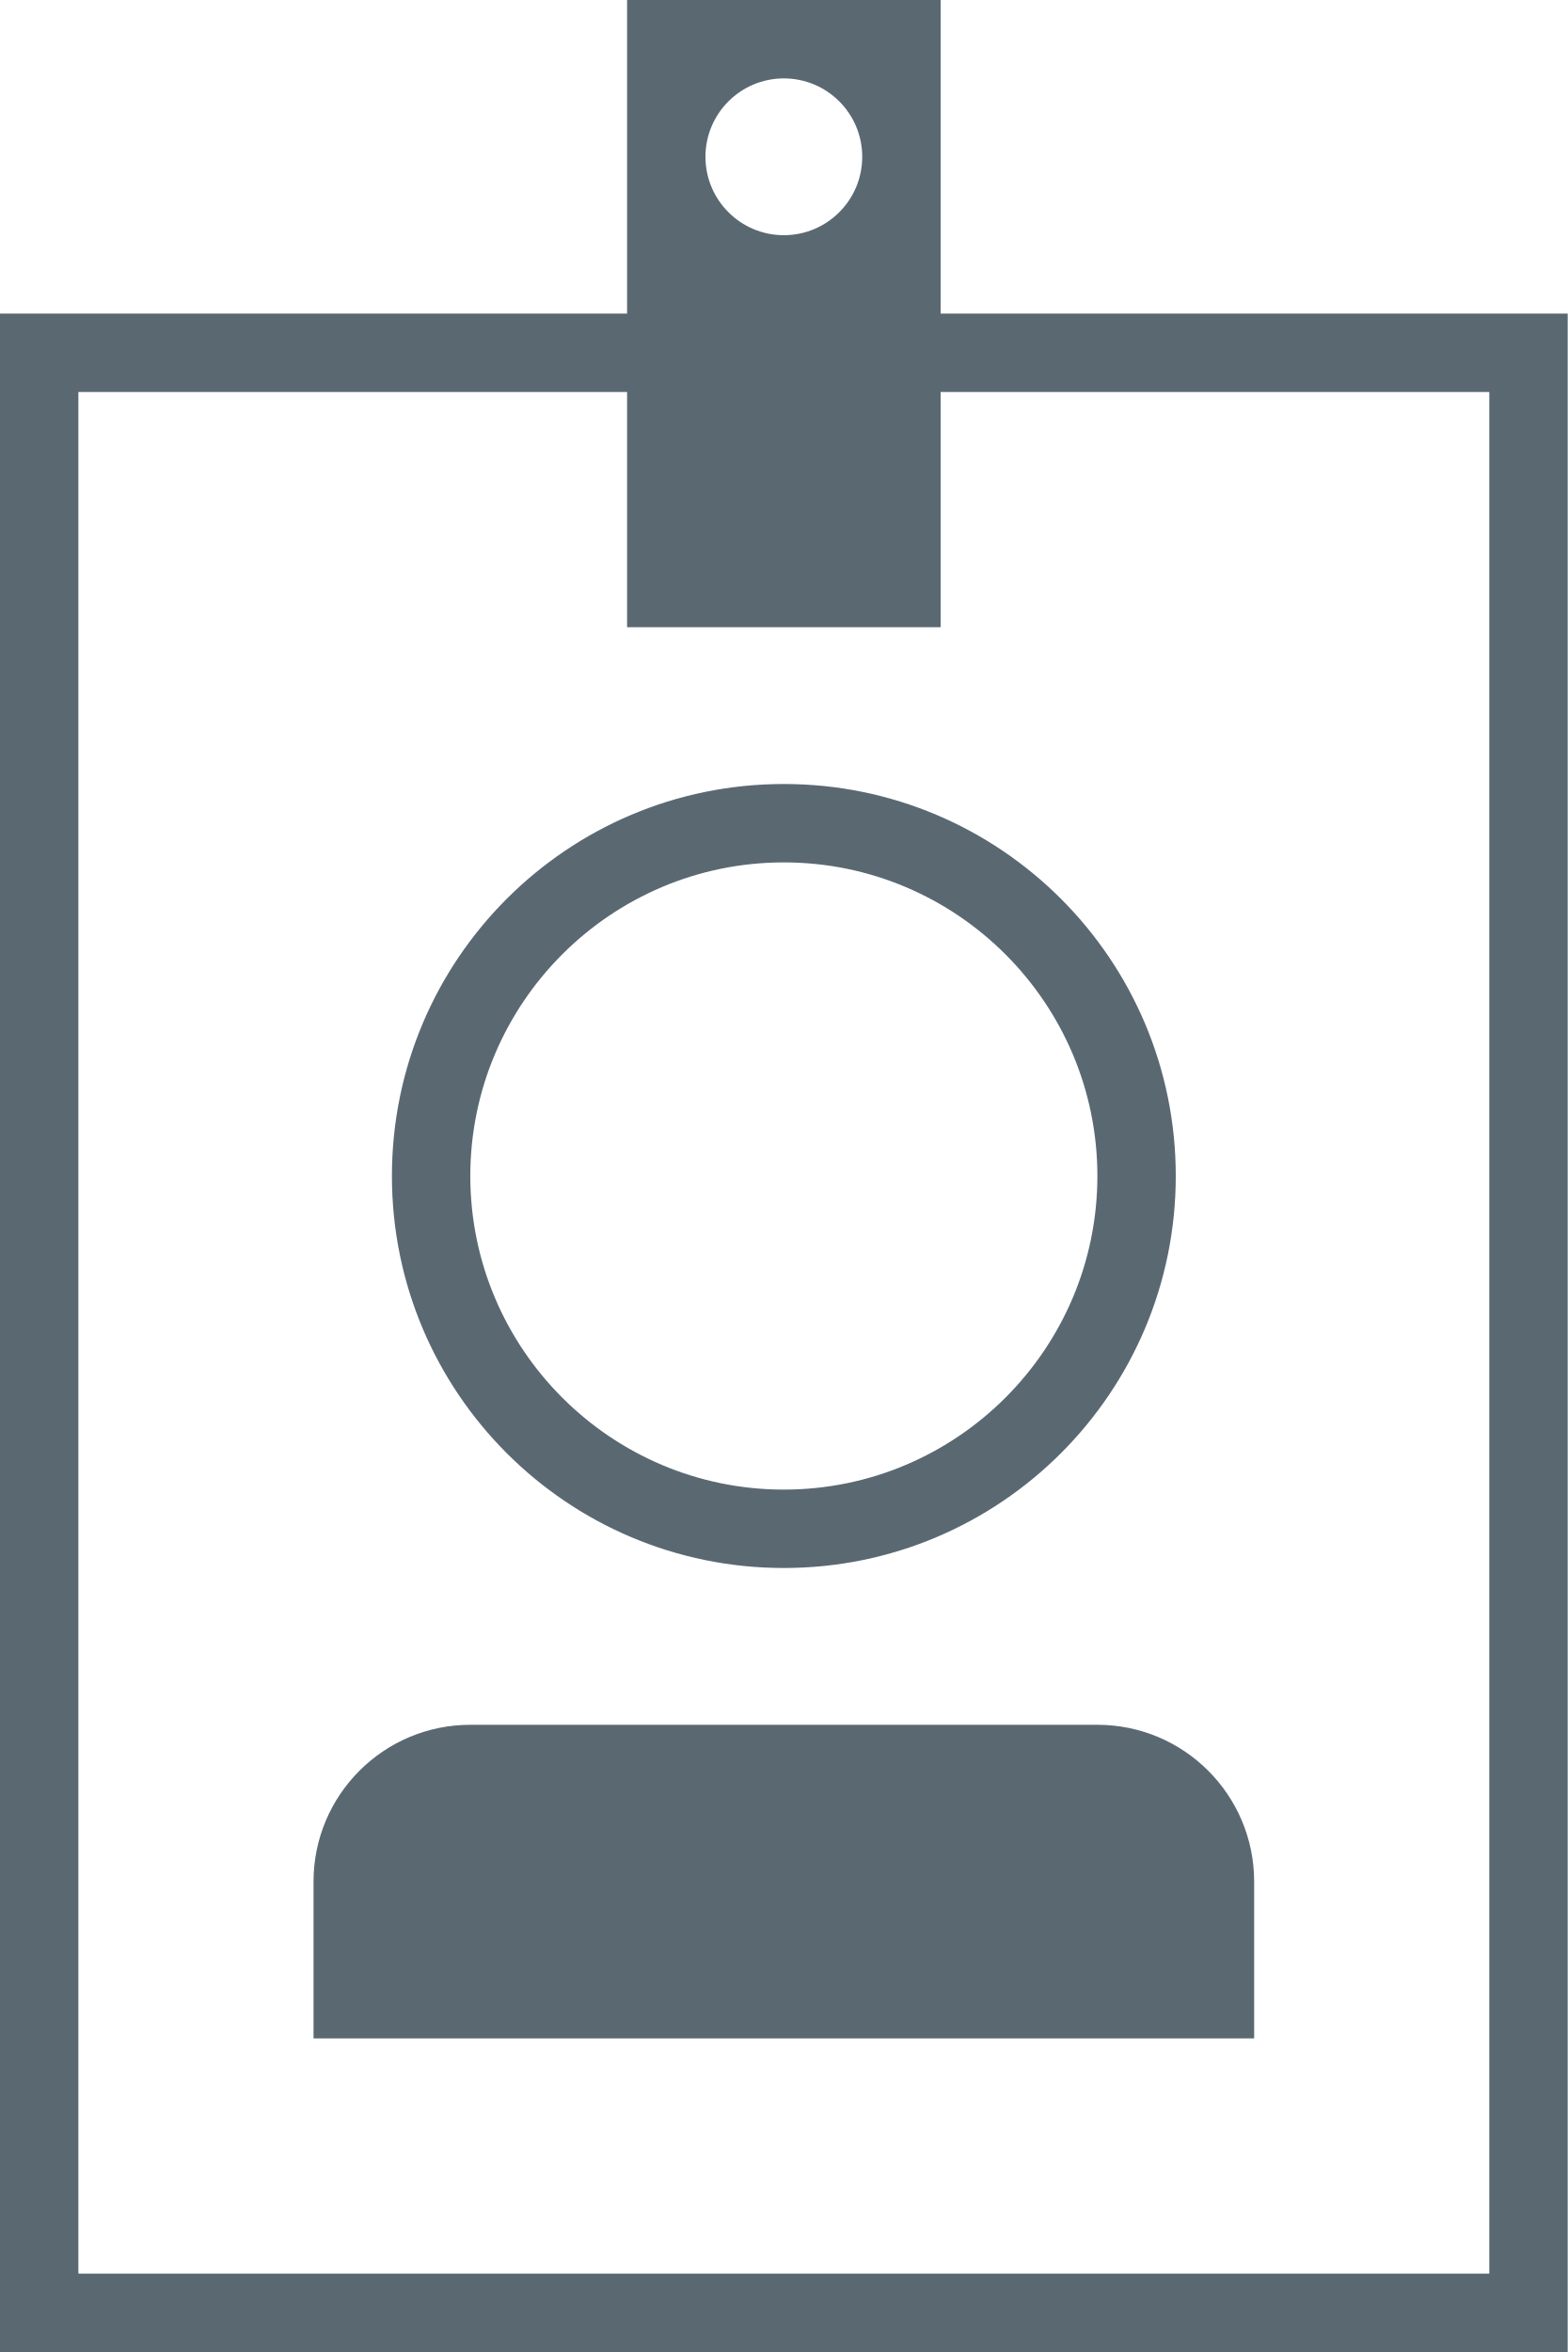
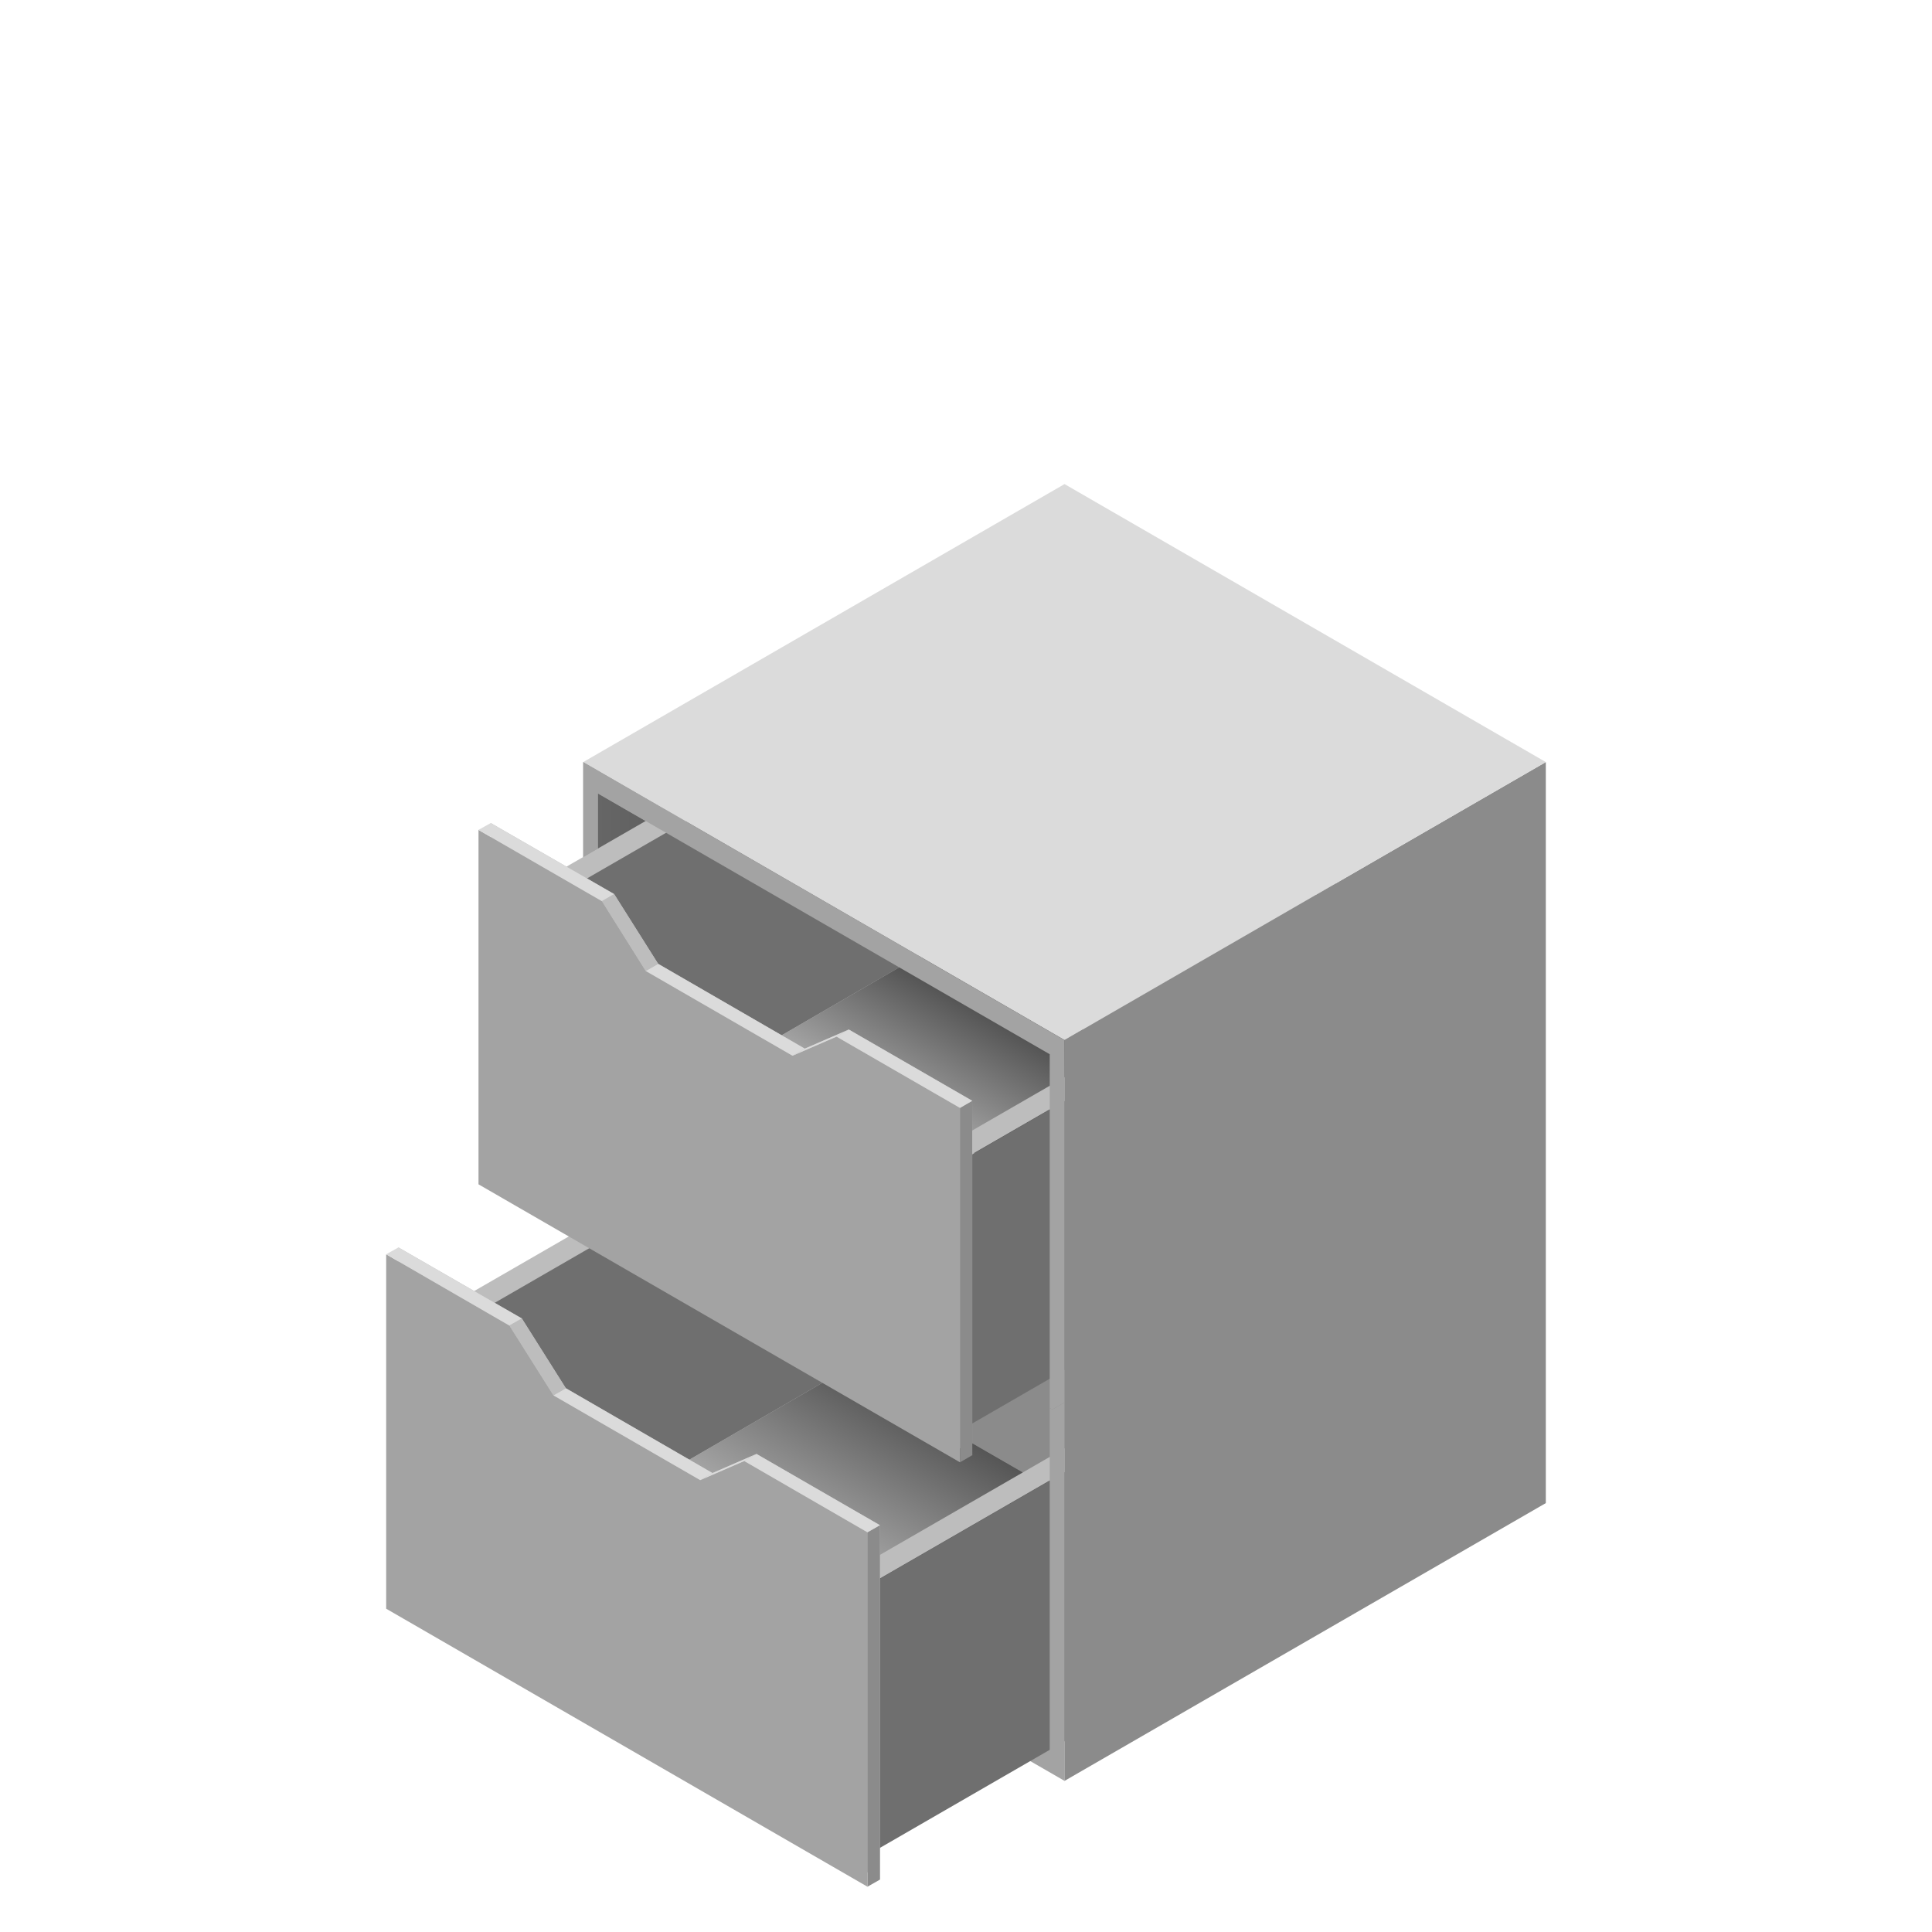
- <svg xmlns="http://www.w3.org/2000/svg" width="32px" height="48px" viewBox="0 0 32 48" version="1.1">
-   <defs />
-   <g id="members-placeholder" stroke="none" stroke-width="1" fill="none" fill-rule="evenodd">
-     <g id="members---placeholder-user" transform="translate(-704, -500)" fill="#5A6872">
-       <g id="Group" transform="translate(70, 351)">
-         <g id="list">
-           <g id="zero-data" transform="translate(547, 149)">
-             <g id="icon" transform="translate(87, 0)">
-               <path d="M30.4,46.4 L1.6,46.4 L1.6,8 L12.8,8 L12.8,12.8 L19.2,12.8 L19.2,8 L30.4,8 L30.4,46.4 Z M16,1.6 C16.883,1.6 17.6,2.317 17.6,3.2 C17.6,4.083 16.883,4.8 16,4.8 C15.117,4.8 14.4,4.083 14.4,3.2 C14.4,2.317 15.117,1.6 16,1.6 L16,1.6 Z M19.2,6.4 L19.2,0 L12.8,0 L12.8,6.4 L0,6.4 L0,48 L32,48 L32,6.4 L19.2,6.4 Z" id="Fill-1" />
-               <path d="M16,30.4 C12.471,30.4 9.6,27.529 9.6,24 C9.6,20.471 12.471,17.6 16,17.6 C19.529,17.6 22.4,20.471 22.4,24 C22.4,27.529 19.529,30.4 16,30.4 M16,16 C11.582,16 8,19.582 8,24 C8,28.418 11.582,32 16,32 C20.418,32 24,28.418 24,24 C24,19.582 20.418,16 16,16" id="Fill-3" />
-               <path d="M9.6,35.2 C7.833,35.2 6.4,36.633 6.4,38.4 L6.4,41.6 L25.6,41.6 L25.6,38.4 C25.6,36.633 24.167,35.2 22.4,35.2 L9.6,35.2 Z" id="Fill-5" />
-             </g>
-           </g>
-         </g>
-       </g>
-     </g>
+ <svg xmlns="http://www.w3.org/2000/svg" viewBox="0 0 90 90">
+   <defs>
+     <style>
+             .cls-1{fill:#a3a3a3;}.cls-2{fill:url(#linear-gradient);}.cls-3{fill:#6f6f6f;}.cls-4{fill:#bdbdbd;}.cls-5{fill:#8b8b8b;}.cls-6{fill:url(#linear-gradient-2);}.cls-7{fill:url(#linear-gradient-3);}.cls-8{fill:#dbdbdb;}
+         </style>
+     <linearGradient id="linear-gradient" x1="27.85" y1="59.23" x2="48.9" y2="59.23" gradientUnits="userSpaceOnUse">
+       <stop offset="0" stop-color="#666" />
+       <stop offset="1" stop-color="#333" />
+     </linearGradient>
+     <linearGradient id="linear-gradient-2" x1="37.96" y1="71.54" x2="41.66" y2="65.14" gradientUnits="userSpaceOnUse">
+       <stop offset="0" stop-color="#a4a4a4" />
+       <stop offset="1" stop-color="#565656" />
+     </linearGradient>
+     <linearGradient id="linear-gradient-3" x1="42.26" y1="51.77" x2="45.96" y2="45.37" gradientUnits="userSpaceOnUse">
+       <stop offset="0" stop-color="#a4a4a4" />
+       <stop offset="1" stop-color="#3d3d3d" />
+     </linearGradient>
+   </defs>
+   <g id="Exploration">
+     <polygon class="cls-1" points="27.17 35.5 49.59 48.45 49.59 82.96 27.17 70.02 27.17 35.5" />
+     <polygon class="cls-2" points="27.85 36.96 48.9 49.11 48.9 81.51 27.85 69.36 27.85 36.96" />
+     <polygon class="cls-3" points="40.3 86.48 60.37 74.89 60.37 62.35 40.3 73.94 40.3 86.48" />
+     <polygon class="cls-4" points="60.37 62.35 39.32 50.2 19.25 61.78 40.3 73.93 60.37 62.35" />
+     <polygon class="cls-3" points="39.36 63.81 39.36 51.27 21.21 61.75 31.97 68.08 39.36 63.81" />
+     <polygon class="cls-5" points="58.51 62.32 47.65 68.59 39.36 63.81 39.36 51.27 58.51 62.32" />
+     <polygon class="cls-6" points="47.65 68.59 40.25 72.86 31.97 68.08 39.36 63.81 47.65 68.59" />
+     <polygon class="cls-3" points="44.6 66.71 64.67 55.12 64.67 42.58 44.6 54.17 44.6 66.71" />
+     <polygon class="cls-4" points="64.67 42.58 43.62 30.43 23.55 42.01 44.6 54.16 64.67 42.58" />
+     <polygon class="cls-3" points="43.66 44.04 43.66 31.5 25.51 41.98 36.27 48.31 43.66 44.04" />
+     <polygon class="cls-5" points="62.81 42.55 51.95 48.82 43.66 44.04 43.66 31.5 62.81 42.55" />
+     <polygon class="cls-7" points="51.95 48.82 44.55 53.09 36.27 48.31 43.66 44.04 51.95 48.82" />
+     <polygon class="cls-4" points="22.86 38.34 28.61 41.65 30.66 44.9 37.49 48.85 39.54 47.96 45.29 51.28 45.29 67.79 22.86 54.84 22.86 38.34" />
+     <polygon class="cls-1" points="22.29 38.66 28.04 41.98 30.08 45.23 36.92 49.18 38.97 48.29 44.72 51.61 44.72 68.12 22.29 55.17 22.29 38.66" />
+     <polygon class="cls-5" points="45.29 51.28 44.72 51.61 44.72 68.12 45.29 67.79 45.29 51.28" />
+     <polygon class="cls-8" points="30.66 44.9 30.08 45.23 36.92 49.18 37.49 48.85 30.66 44.9" />
+     <polygon class="cls-8" points="22.86 38.34 22.29 38.66 28.04 41.98 28.61 41.65 22.86 38.34" />
+     <polygon class="cls-8" points="45.29 51.28 39.54 47.96 38.97 48.29 44.72 51.61 45.29 51.28" />
+     <polygon class="cls-4" points="28.61 41.65 28.04 41.98 30.08 45.23 30.66 44.9 28.61 41.65" />
+     <polygon class="cls-8" points="37.49 48.85 39.54 47.96 38.97 48.29 36.92 49.18 37.49 48.85" />
+     <polygon class="cls-4" points="18.56 58.11 24.31 61.42 26.36 64.67 33.19 68.62 35.24 67.73 40.99 71.05 40.99 87.56 18.56 74.61 18.56 58.11" />
+     <polygon class="cls-1" points="17.99 58.43 23.73 61.75 25.78 65 32.62 68.95 34.67 68.06 40.41 71.38 40.41 87.89 17.99 74.94 17.99 58.43" />
+     <polygon class="cls-5" points="40.99 71.05 40.41 71.38 40.41 87.89 40.99 87.56 40.99 71.05" />
+     <polygon class="cls-8" points="26.36 64.67 25.78 65 32.62 68.95 33.19 68.62 26.36 64.67" />
+     <polygon class="cls-8" points="18.56 58.11 17.99 58.43 23.73 61.75 24.31 61.42 18.56 58.11" />
+     <polygon class="cls-8" points="40.99 71.05 35.24 67.73 34.67 68.06 40.41 71.38 40.99 71.05" />
+     <polygon class="cls-4" points="24.31 61.42 23.73 61.75 25.78 65 26.36 64.67 24.31 61.42" />
+     <polygon class="cls-8" points="33.19 68.62 35.24 67.73 34.67 68.06 32.62 68.95 33.19 68.62" />
+     <polygon class="cls-5" points="72.01 70.02 49.59 82.96 49.59 48.45 72.01 35.5 72.01 70.02" />
+     <polygon class="cls-1" points="48.9 65.59 48.9 81.51 49.59 82.96 49.59 65.33 49.02 65.66 48.9 65.59" />
+     <polygon class="cls-8" points="49.59 22.55 27.17 35.5 49.59 48.45 72.01 35.5 49.59 22.55" />
+     <polygon class="cls-1" points="27.85 36.96 48.9 49.11 48.9 65.59 49.02 65.66 49.59 65.33 49.59 48.45 27.17 35.5 27.17 39.93 27.85 39.53 27.85 36.96" />
  </g>
</svg>
